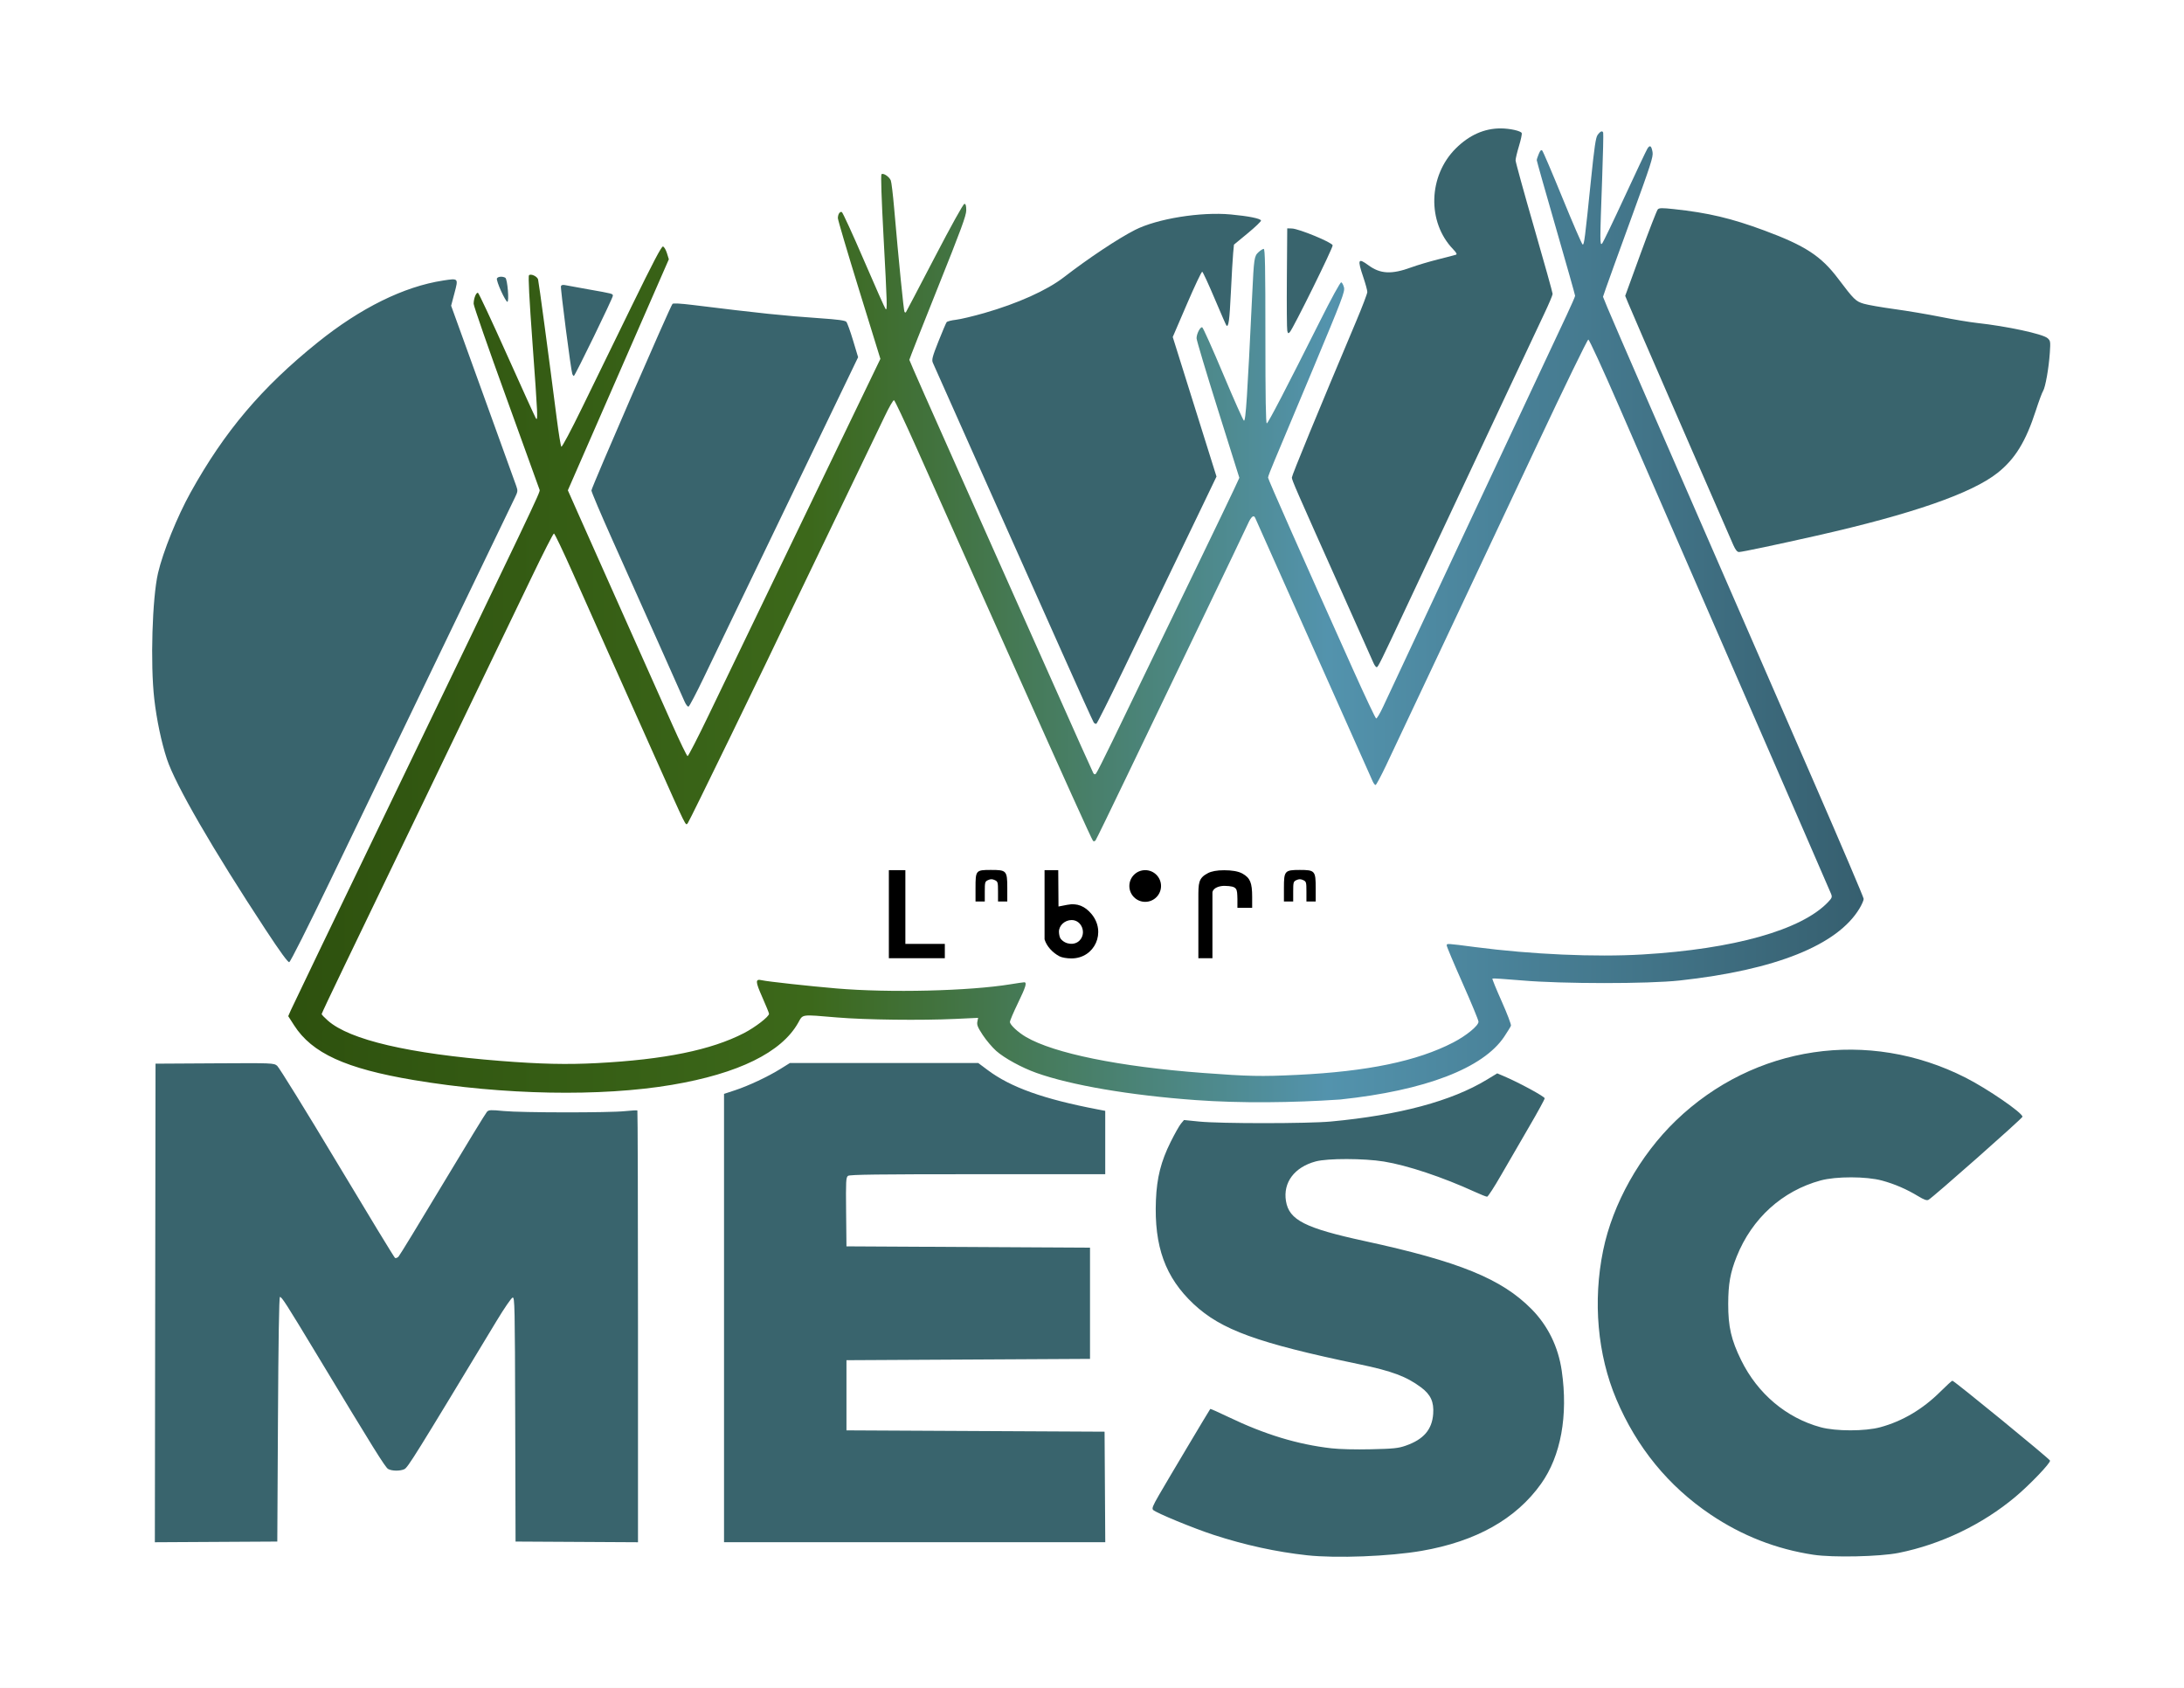
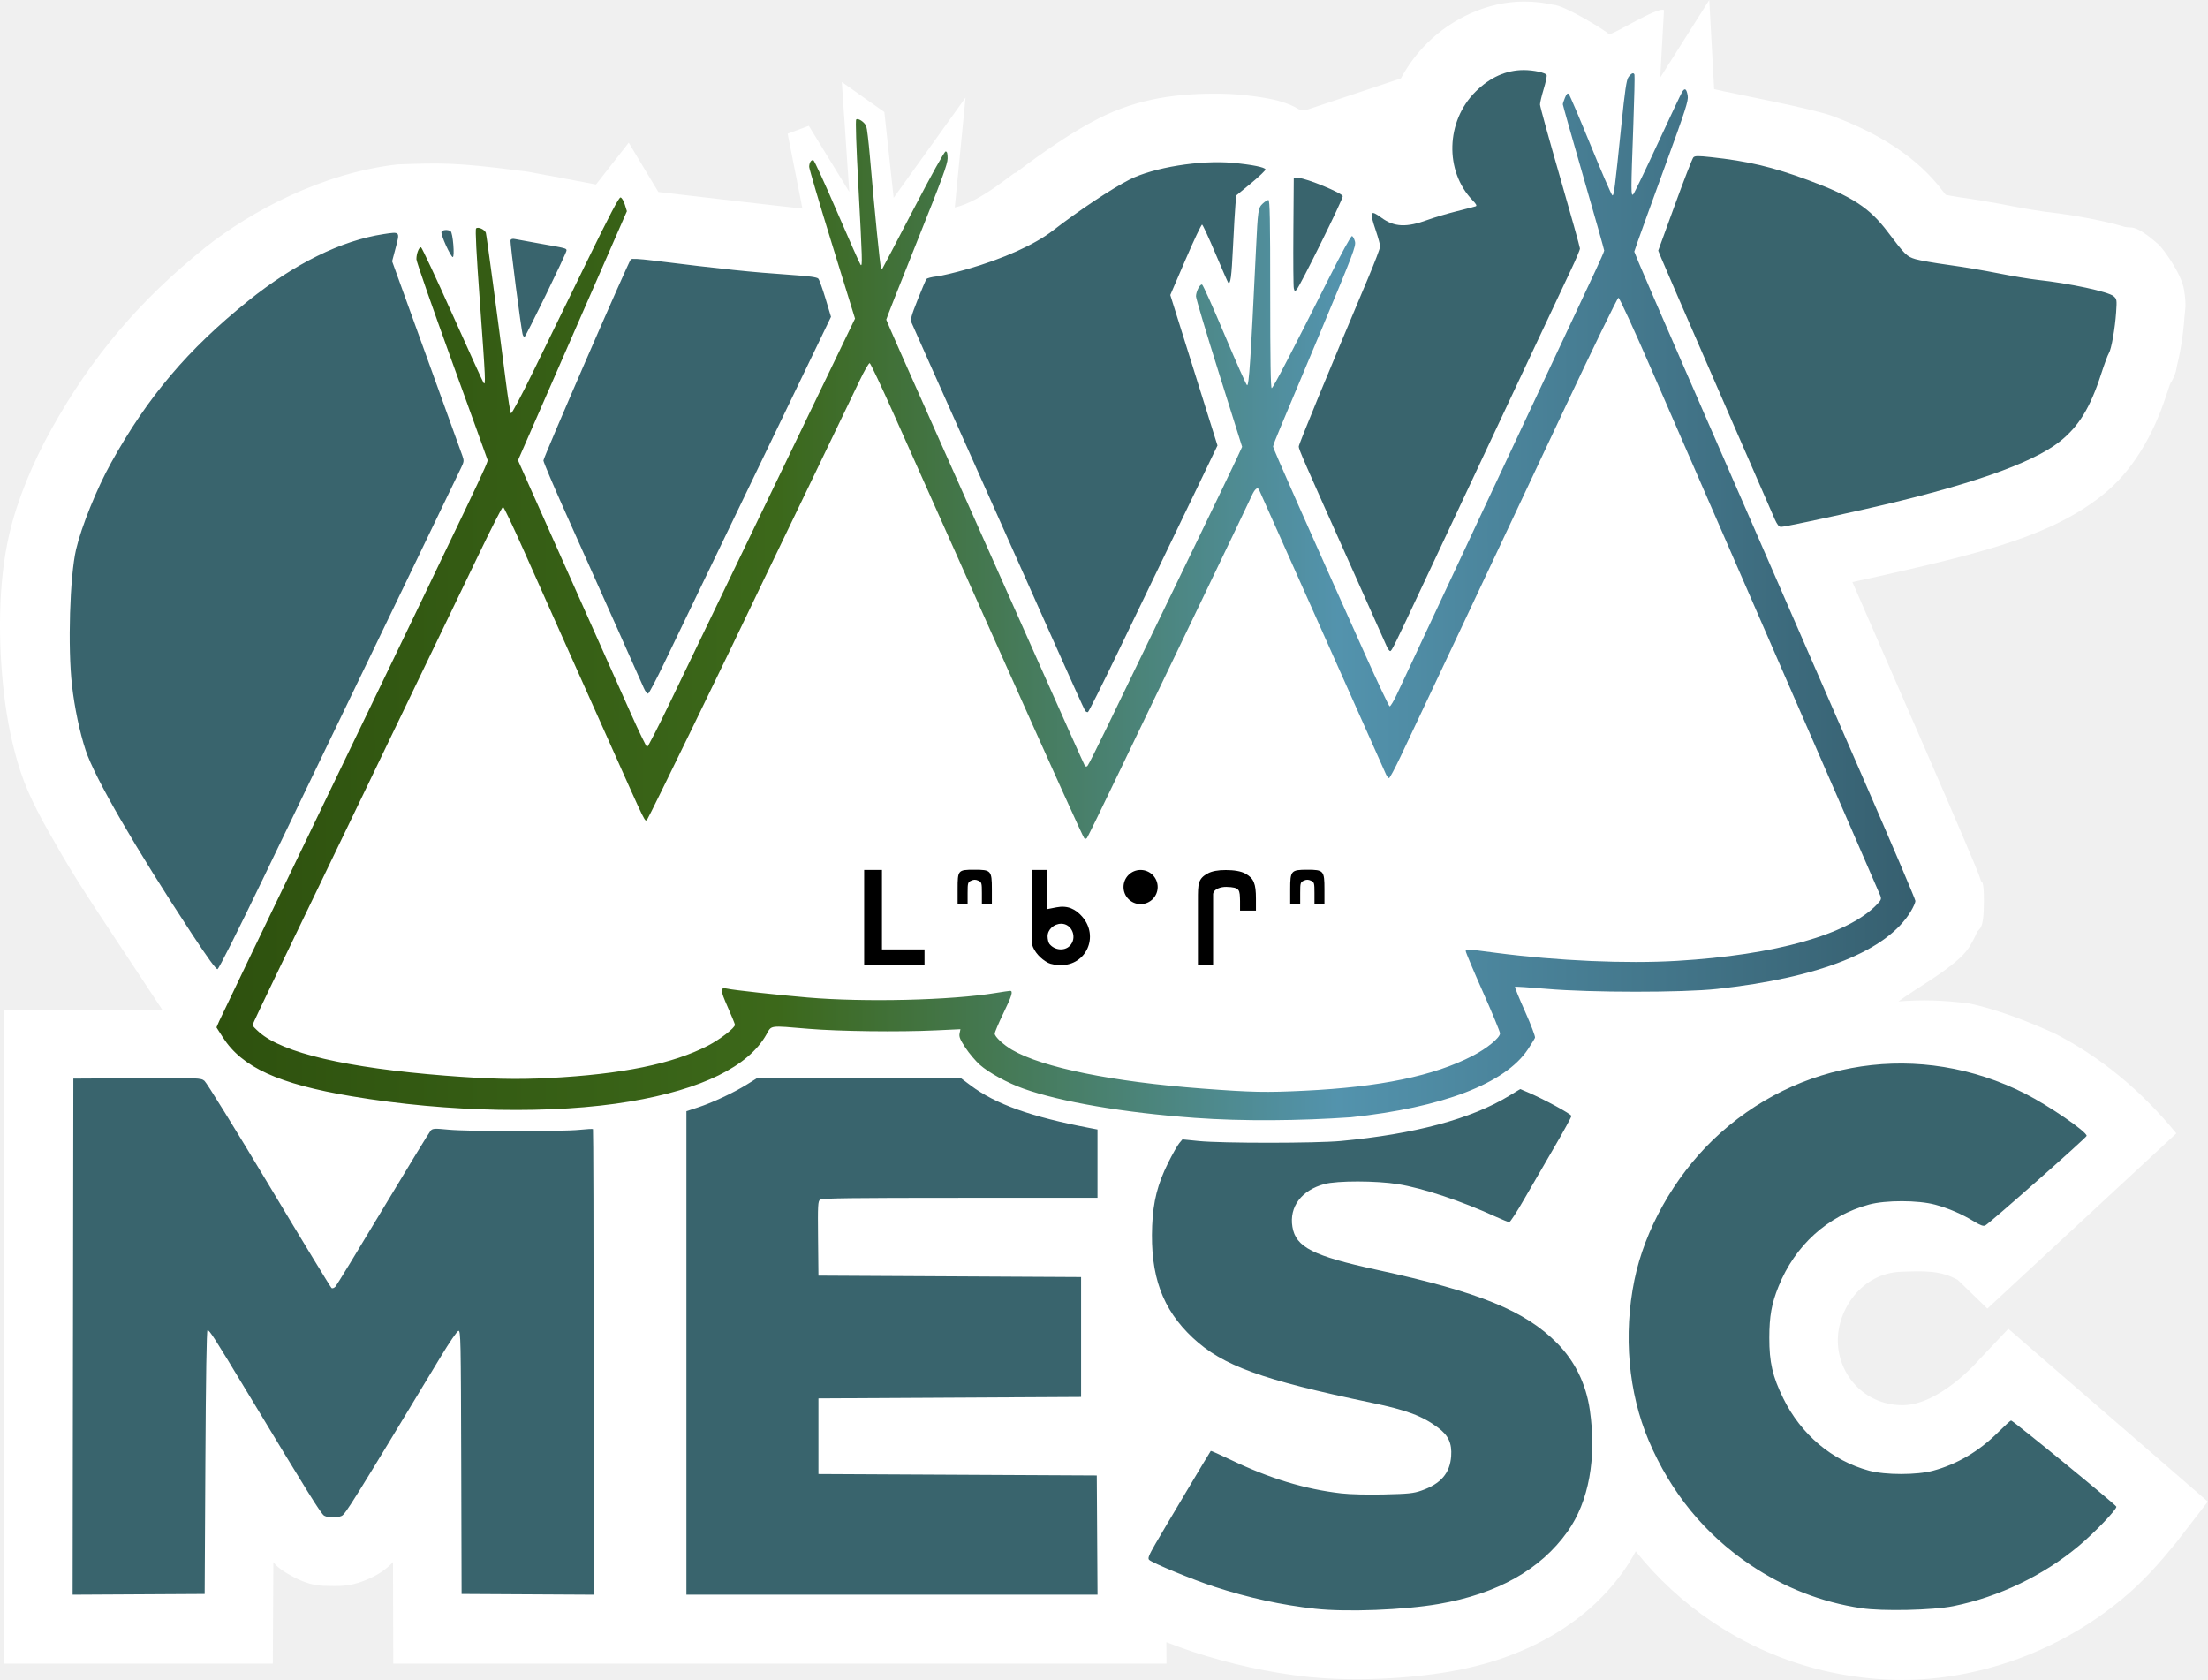
- <svg xmlns="http://www.w3.org/2000/svg" xmlns:xlink="http://www.w3.org/1999/xlink" width="1650" height="1275">
+ <svg xmlns="http://www.w3.org/2000/svg" xmlns:xlink="http://www.w3.org/1999/xlink" width="1346" height="1024">
  <defs>
    <linearGradient id="a">
      <stop offset="0" stop-color="#2e510e" />
      <stop offset=".33" stop-color="#3c681a" />
      <stop offset=".66" stop-color="#5393ad" />
      <stop offset="1" stop-color="#365f6f" />
    </linearGradient>
    <linearGradient x1="217.766" y1="243.306" x2="1408" y2="243.306" id="b" xlink:href="#a" gradientUnits="userSpaceOnUse" />
  </defs>
-   <path d="M0 0h1650v1275H0z" fill="#fff" />
-   <path d="M987.5 1174.863c-23.37-2.56-46.942-7.708-70.668-15.438-15.097-4.918-43.414-16.59-45.647-18.817-1.087-1.082-.322-3.033 4.395-11.21 6.314-10.942 38.273-64.584 38.783-65.094.176-.177 6.355 2.574 13.73 6.114 27.52 13.21 52.162 20.7 77.74 23.63 6.197.708 18.204 1.002 30 .732 17.048-.39 20.525-.748 26.108-2.69 13.565-4.717 19.973-12.127 20.828-24.084.645-9.012-1.883-14.535-9.133-19.953-11.03-8.242-21.957-12.338-46.634-17.48-77.01-16.052-104.41-26.007-125.22-45.494-21.42-20.06-29.924-43.527-28.484-78.58.697-16.944 3.822-29.246 11.18-44 3.016-6.05 6.506-12.223 7.755-13.716l2.27-2.714 11.5 1.158c16.088 1.62 82.03 1.596 99.5-.034 51.663-4.82 91.16-15.42 117.83-31.618l7.827-4.755 5.172 2.196c11.166 4.736 30.67 15.32 30.67 16.644 0 .765-5.32 10.492-11.824 21.616-6.505 11.123-16.02 27.536-21.143 36.474-5.124 8.937-9.87 16.25-10.55 16.25-.677 0-4.776-1.624-9.107-3.61-24.386-11.173-51.21-20.12-68.875-22.97-15.167-2.45-42.472-2.493-51.466-.083-16.11 4.316-24.823 15.94-22.49 29.996 2.374 14.287 14.387 20.38 59.457 30.16 71.56 15.526 103.437 28.52 126.035 51.376 12.393 12.533 20.224 28.513 22.85 46.63 4.908 33.87-.657 64.32-15.592 85.31-18.974 26.663-49.156 43.617-90.292 50.716-24.312 4.196-64.487 5.745-86.5 3.336zm382.573-.392c-28.12-4.264-53.873-14.323-77.68-30.34-31.903-21.462-55.837-50.73-71.256-87.13-14.226-33.585-17.825-74.117-9.98-112.41 7.222-35.254 27.735-71.86 54.98-98.112 59.1-56.946 145.384-69.718 218.89-32.398 16.532 8.392 42.884 26.494 42.95 29.5.024 1.152-68.065 61.318-71.057 62.79-1.29.633-3.39-.117-7.78-2.785-8.695-5.282-17.786-9.206-27.303-11.786-11.855-3.216-34.67-3.258-46.337-.088-28.986 7.876-51.888 28.63-63.444 57.49-4.833 12.068-6.37 20.665-6.403 35.797-.037 17.185 2.263 27.163 9.795 42.5 12.425 25.297 34.127 43.6 60.052 50.645 11.452 3.11 33.534 3.113 45 0 16.78-4.55 32.065-13.586 45.38-26.82 4.607-4.582 8.717-8.33 9.133-8.33 1.343 0 73.477 59.012 73.777 60.356.408 1.83-15.21 18.16-26.13 27.323-24.903 20.896-56.182 35.928-88.16 42.37-14.25 2.87-49.724 3.653-64.427 1.423zM117.247 984.26l.253-180.76 44.602-.26c43.846-.256 44.647-.225 47.244 1.818 1.453 1.143 21.84 34.11 45.307 73.26 23.465 39.15 43.156 71.505 43.756 71.9.6.393 1.813-.057 2.7-1 .882-.945 15.912-25.568 33.397-54.718 17.486-29.15 32.512-53.742 33.392-54.65 1.424-1.467 2.805-1.53 12.6-.583 13.522 1.31 79.737 1.37 91.79.082 4.832-.518 8.994-.73 9.25-.48.25.255.46 73.74.46 163.306v162.843l-46.25-.26-46.25-.26-.256-92.323c-.237-85.81-.374-92.3-1.934-92-.94.182-6.316 8.005-12.245 17.823-61.886 102.48-66.96 110.63-69.6 111.833-3.32 1.513-9.356 1.434-12.226-.16-2.155-1.195-10.747-14.99-54.24-87.077-22.69-37.61-26.26-43.164-27.515-42.846-.635.16-1.164 33.105-1.486 92.5l-.5 92.25-46.254.26-46.252.26.252-180.76zM547 995.66V826.316l8.25-2.716c10.246-3.372 24.985-10.296 34.386-16.154l7.136-4.446h142.29l7.22 5.395c17.39 12.996 42.16 21.85 82.968 29.648l5.75 1.1V887h-96.31c-75.468 0-96.677.27-98.017 1.25-1.548 1.133-1.683 3.693-1.44 27.25l.267 26 92 .5 92 .5v84l-92 .5-92 .5v53l97.5.5 97.5.5.26 41.75.262 41.75H547zM200.685 702.323c-39.988-60.814-68.156-109.49-74.55-128.823-4.177-12.626-7.77-29.683-9.584-45.5-3.035-26.476-1.54-76.394 2.854-95.185 3.753-16.053 14.485-42.604 24.543-60.717 25.696-46.277 53.752-79.41 96.04-113.418 32.435-26.084 65.162-42.232 94.786-46.766 11.678-1.788 11.59-1.886 8.574 9.498l-2.523 9.525 23.963 66.28c13.18 36.456 24.56 67.97 25.29 70.03 1.207 3.417 1.12 4.17-.997 8.5-2.494 5.105-88.92 184.39-138.717 287.753-17.786 36.92-30.972 63.134-31.853 63.323-1.008.216-6.88-7.853-17.825-24.5zm625.64-156.54c-.534-.706-11.59-25.133-24.566-54.283-12.98-29.15-39.89-89.45-59.81-134-19.915-44.55-36.677-82.173-37.246-83.608-.876-2.206-.216-4.67 4.288-16 2.928-7.365 5.71-13.897 6.182-14.515.472-.617 3.634-1.436 7.025-1.82 3.39-.384 13.025-2.667 21.41-5.073 25.292-7.26 47.33-17.167 60.072-27.008 18.627-14.384 41.067-29.306 53.817-35.785 16.7-8.486 49.61-13.806 72.342-11.692 13.372 1.243 22.335 3.038 22.848 4.576.196.584-4.323 4.922-10.04 9.64l-10.394 8.577-.61 6.356c-.333 3.495-1.114 16.93-1.733 29.855-1.004 20.99-1.752 26.496-3.374 24.873-.274-.272-4.285-9.45-8.915-20.398s-8.834-20.043-9.343-20.213c-.508-.168-5.73 10.858-11.602 24.503l-10.676 24.81 16.527 52.708 16.53 52.71-11.653 24.255c-6.408 13.34-17.522 36.405-24.698 51.255-7.178 14.85-22.135 45.88-33.24 68.954-11.105 23.074-20.636 42.102-21.18 42.283-.544.18-1.427-.248-1.963-.954zm-309.19-15.95c-1.988-4.62-28.815-64.7-54.623-122.333-8.62-19.25-15.682-35.9-15.693-37-.02-2.076 59.596-139.27 61.25-140.952.59-.602 6.17-.304 15.18.81 50.41 6.237 69.076 8.184 96.556 10.07 13.17.904 18.666 1.652 19.587 2.664.704.775 2.997 7.11 5.095 14.08l3.813 12.673-9.306 19.328C615.36 338.245 559.38 454.415 551.132 471.5c-5.044 10.45-13.803 28.646-19.462 40.436-5.66 11.79-10.826 21.615-11.48 21.834-.656.218-2.03-1.553-3.057-3.937zm520.502-29.083c-.764-1.787-10.953-24.625-22.643-50.75C978.45 368.327 976 362.718 976 360.712c0-1.69 19.586-49.274 48.613-118.1 4.613-10.938 8.387-20.866 8.387-22.062 0-1.196-1.35-6.17-3-11.05-4.612-13.644-4.07-14.92 3.866-9.103 9.007 6.603 17.505 7.013 32.377 1.56 4.54-1.665 13.657-4.377 20.257-6.027 6.6-1.65 12.64-3.225 13.42-3.5 1.04-.364.462-1.494-2.153-4.214-19.7-20.487-18.74-55.39 2.09-76.105C1109.94 102.086 1121.313 97 1133.66 97c6.925 0 15.35 1.86 15.99 3.53.282.734-.65 5.143-2.07 9.797-1.418 4.654-2.574 9.522-2.567 10.818.01 1.295 6.307 24.14 14 50.77 7.693 26.627 13.987 49.17 13.987 50.098 0 .926-2.87 7.715-6.378 15.086-3.508 7.37-16.515 35-28.904 61.4-12.39 26.4-31.627 67.35-42.752 91-11.124 23.65-25.293 53.8-31.485 67-20.78 44.3-22.36 47.5-23.407 47.5-.575 0-1.67-1.463-2.434-3.25zm271.885-89c-1.302-2.887-15.282-34.95-31.067-71.25s-32.616-75-37.4-86c-4.787-11-9.72-22.48-10.963-25.508l-2.26-5.508 11.657-31.992c6.41-17.596 12.246-32.6 12.97-33.343 1.08-1.115 3.216-1.148 12.175-.187 25.926 2.78 43.376 6.908 68.364 16.17 30.722 11.39 42.796 19.256 55.617 36.233 12.114 16.042 13.34 17.244 19.47 19.08 2.977.893 13.336 2.705 23.02 4.027 9.687 1.323 25.437 3.975 35 5.894 9.566 1.92 21.892 3.98 27.392 4.583 22.694 2.484 49.747 8.3 53.366 11.474 2.257 1.98 2.34 2.494 1.77 11.076-.768 11.533-3.354 26.127-5.116 28.868-.753 1.173-3.192 7.757-5.418 14.632-7.62 23.534-15.667 36.657-28.946 47.21-19.46 15.462-64.774 31.19-136.656 47.426-30.192 6.82-56.5 12.364-58.672 12.364-1.372 0-2.63-1.536-4.306-5.25zM432.38 282.544c-1.026-2.67-9.095-65.023-8.592-66.384.32-.863 1.42-1.143 3.103-.787 1.437.303 9.136 1.704 17.11 3.113 19.203 3.39 19 3.338 19 4.97C463 225.193 434.39 284 433.54 284c-.33 0-.853-.655-1.16-1.456zm540.15-32.638c-.323-1.323-.462-19.28-.31-39.906l.28-37.5 3.5.105c5.332.16 30.396 10.498 30.823 12.713.34 1.774-29.815 62.844-32.388 65.588-1.12 1.194-1.407 1.042-1.905-1zm-593.957-30.012c-2.038-4.46-3.465-8.734-3.17-9.5.584-1.524 4.338-1.845 6.384-.547 1.602 1.016 3.018 18.153 1.5 18.153-.554 0-2.676-3.648-4.714-8.106z" fill="#39646d" />
-   <path d="M903 608.337c-49.35-3.586-93.836-11.19-120.016-20.514-11.05-3.936-24.246-11.16-30.39-16.636-2.977-2.652-7.523-8.027-10.104-11.944-3.79-5.755-4.58-7.687-4.104-10.06l.588-2.94-17.237.81c-25.84 1.213-67.823.697-89.227-1.098-27.903-2.34-25.728-2.64-29.52 4.078-12.614 22.352-45.156 38.326-95.39 46.826-53.733 9.09-127.524 7.714-195.1-3.64-51.336-8.625-76.78-20.265-90.28-41.3l-4.454-6.944 1.984-4.558c1.092-2.507 32.914-68.683 70.717-147.058C404.3 157.357 408.19 149.196 407.702 147.5c-.26-.9-11.578-32.238-25.153-69.638-13.577-37.4-24.693-69.35-24.704-71-.025-3.94 1.873-8.76 3.267-8.295.607.202 10.47 21.276 21.916 46.83 11.446 25.556 21.27 47.14 21.832 47.965 1.63 2.4 1.444-1.778-2.518-56.276-2.514-34.564-3.366-51.103-2.67-51.798 1.358-1.36 6.1.79 6.832 3.096.508 1.6 8.094 58.093 14.097 104.978 1.444 11.275 3.012 20.917 3.486 21.426.5.536 7.215-12.098 15.95-30 8.3-17.01 25.04-51.306 37.2-76.216 16.116-33.018 22.52-45.21 23.634-44.995.84.162 2.183 2.4 2.982 4.974l1.453 4.68-38.147 87.255-38.145 87.253 7.34 16.563c4.038 9.11 19.398 43.563 34.135 76.563 14.736 33 31.566 70.717 37.4 83.815 5.832 13.098 11.046 23.835 11.585 23.86.54.025 7.668-13.84 15.843-30.814 42.63-88.513 57.533-119.432 92.087-191.068L665.13 48.45 649.064-3.546c-8.837-28.597-16.06-53.03-16.052-54.293.02-2.95 1.42-5.153 2.95-4.642.66.22 8.17 16.587 16.692 36.37 8.52 19.786 15.91 36.402 16.418 36.924 1.336 1.372 1.198-3.43-1.577-54.91-1.543-28.63-2.124-46.314-1.54-46.9 1.25-1.248 5.862 1.807 7.038 4.663.497 1.208 1.624 10.522 2.504 20.697 3.48 40.236 7.264 78.097 7.866 78.7.35.348.807.446 1.018.217.21-.23 9.93-18.754 21.594-41.167 12.653-24.31 21.776-40.75 22.616-40.75 1.015 0 1.407 1.346 1.407 4.837 0 3.97-3.855 14.452-21.5 58.465C696.675 24.162 687 48.698 687 49.19c0 .495 17.363 39.772 38.585 87.285s52.284 117.212 69.026 154.887c16.744 37.675 30.86 69.17 31.375 69.992.666 1.066 1.24 1.184 2.01.414.593-.593 6.394-12.064 12.89-25.492 6.498-13.427 17.69-36.564 24.87-51.414 7.18-14.85 24.167-49.95 37.75-78 13.58-28.05 26.52-54.954 28.753-59.786l4.06-8.786-16.158-51.383C911.27 58.647 904 34.34 904 32.894c0-3.387 2.776-8.773 4.265-8.277.63.21 7.75 16.083 15.818 35.273 8.068 19.19 15.133 35.044 15.7 35.233 1.352.45 2.552-17.815 6.225-94.76 1.345-28.183 1.54-29.5 4.796-32.52 1.472-1.364 3.243-2.48 3.936-2.48 1 0 1.26 13.597 1.26 66.083 0 46.566.317 65.977 1.072 65.726 1.123-.375 14.495-26.09 39.945-76.81 8.986-17.91 15.594-29.966 16.298-29.735.652.213 1.577 1.94 2.057 3.837.795 3.147-1.262 8.556-23.354 61.424-13.325 31.886-26.43 63.125-29.122 69.42-2.693 6.297-4.896 12.067-4.896 12.822 0 1.272 24.737 57.14 64.28 145.173 9.002 20.043 16.825 36.594 17.385 36.78.56.187 2.95-3.836 5.315-8.94 6.918-14.94 109.862-234.54 138.656-295.78 3.49-7.426 6.35-13.975 6.355-14.556 0-.58-6.514-23.637-14.49-51.24-7.974-27.6-14.5-50.653-14.5-51.226 0-.572.686-2.68 1.524-4.686 1.123-2.69 1.817-3.35 2.642-2.526.616.616 7.506 16.758 15.313 35.873 7.805 19.115 14.65 34.907 15.212 35.094 1.128.375 1.704-4.12 6.374-49.73 2.407-23.512 3.516-31.06 4.84-32.938 2.055-2.915 3.688-3.622 4.29-1.855.242.71-.12 16.593-.8 35.293-1.723 47.157-1.724 50.282-.025 48.464.753-.805 8.446-16.764 17.096-35.464s16.38-35.027 17.176-36.282c1.88-2.962 3.027-2.146 3.852 2.74.586 3.465-1.362 9.502-16.048 49.743-9.193 25.19-17.765 48.877-19.05 52.638l-2.335 6.84 3.32 8.16c1.827 4.49 15.59 36.288 30.58 70.663 26.866 61.59 51.39 117.852 125.44 287.786 20.68 47.456 37.6 87.16 37.6 88.234 0 1.072-1.42 4.318-3.153 7.214-16.613 27.734-63.55 46.54-135.846 54.428-23.983 2.616-88.846 2.588-119.276-.052-11.977-1.04-21.986-1.68-22.242-1.425-.255.254 2.925 8.05 7.066 17.32 4.142 9.267 7.274 17.52 6.96 18.334-.31.815-2.567 4.49-5.012 8.167-15.914 23.94-59.84 40.787-123.994 47.558-35.937 2.455-75.25 2.903-109.5.41zm76.88-19c53.246-2.584 90.693-10.352 118.018-24.482 9.93-5.134 19.102-12.67 19.102-15.692 0-1.124-5.4-14.195-12-29.048-6.6-14.852-12-27.684-12-28.516 0-1.65-.5-1.676 21.5 1.19 42.676 5.56 90.918 7.685 126.5 5.575 68.89-4.086 119.89-18.45 139.963-39.42 3.094-3.233 3.35-3.91 2.41-6.35-.58-1.504-32.022-73.834-69.87-160.734-37.848-86.9-78.595-180.5-90.55-208-12.116-27.874-22.288-50-22.988-50-.69 0-17.98 35.55-38.42 79-52.525 111.643-106.136 225.41-114.392 242.75-3.862 8.114-7.43 14.75-7.927 14.75-.498 0-1.47-1.236-2.16-2.75-.692-1.51-16.695-37.4-35.564-79.75-18.87-42.35-38.442-86.224-43.497-97.5-5.054-11.274-9.42-21.06-9.704-21.75-1.086-2.64-3.07-1.027-5.53 4.5-1.41 3.164-17.613 37.026-36.01 75.25s-43.49 90.426-55.758 116c-12.267 25.576-22.757 47.083-23.31 47.794-.625.803-1.36.937-1.942.355-.874-.875-21.43-46.32-60.455-133.65-9.094-20.35-19.352-43.3-22.796-51-3.445-7.7-12.59-28.174-20.32-45.5l-29.87-66.916c-8.697-19.48-16.3-35.58-16.894-35.778-.594-.198-3.808 5.39-7.14 12.417-3.334 7.028-18.982 39.553-34.773 72.278-15.79 32.726-30.42 63.1-32.508 67.5-22.444 47.3-80.297 166.235-81.393 167.33-1.813 1.813.09 5.666-25.605-51.83-11.676-26.124-27.27-61-34.652-77.5-7.383-16.5-19.368-43.385-26.633-59.745-7.266-16.36-13.66-29.747-14.21-29.747-.55 0-8.073 14.734-16.717 32.745-8.645 18.01-26.8 55.697-40.343 83.747-13.544 28.05-26.11 54.15-27.925 58-1.814 3.85-7.443 15.55-12.51 26-5.064 10.45-17.22 35.65-27.008 56-9.79 20.35-25.27 52.47-34.4 71.377-9.13 18.906-16.6 34.73-16.6 35.164 0 .434 2.123 2.657 4.717 4.94 16.535 14.56 61.145 24.98 130.283 30.434 30.34 2.396 50.265 2.85 73 1.66 50.97-2.66 86.307-9.873 111.08-22.667 8.502-4.39 18.92-12.43 18.92-14.6 0-.556-2.296-6.196-5.102-12.535-5.35-12.084-5.38-13.99-.214-12.777 4.076.956 35.728 4.43 56.316 6.18 40.05 3.405 100.302 1.95 131.594-3.178 4.898-.803 9.468-1.468 10.156-1.477 2.31-.033 1.274 3.413-4.755 15.838-3.297 6.796-5.995 13.156-5.995 14.134 0 2.125 6.053 7.786 12.125 11.34 21.136 12.37 70.508 22.42 133.375 27.147 34.658 2.604 44.358 2.81 71.38 1.496z" transform="translate(0 222.638)" fill="url(#b)" />
-   <path d="M748.563 657.156c-11.36 0-11.563.303-11.563 13.625V681h7v-7.53c0-7.054.156-7.59 2.5-8.658 1.87-.852 3.13-.852 5 0 2.344 1.07 2.5 1.604 2.5 8.657V681h7v-10.22c0-13.252-.672-13.624-12.438-13.624zm233.437 0c-11.44 0-12 .703-12 13.625V681h7v-7.53c0-7.054.156-7.59 2.5-8.658 1.87-.852 3.13-.852 5 0 2.344 1.07 2.5 1.604 2.5 8.657V681h7v-10.22c0-12.92-.56-13.624-12-13.624zm-310.47.157v66.54h42.283V713H684v-55.688zm117.626 0v52.28c1.546 5.207 6.07 10.112 11.344 12.845 1.717.89 5.523 1.558 8.906 1.562 17.777.018 26.734-20.11 15.032-33.78-4.728-5.524-10.352-8.254-18.157-6.72l-6.59 1.28-.19-27.467zm76.032 0c-6.608 0-11.97 5.36-11.97 11.968 0 6.61 5.362 11.97 11.97 11.97 6.607 0 11.968-5.36 11.968-11.97 0-6.605-5.36-11.966-11.968-11.966zm59.666.062c-5.542-.015-9.648.832-12.26 2.188-7.298 3.787-7.235 7.522-7.235 19v45.29h10.63v-49.726c.446-3.617 5.69-5.03 9.26-4.94 9.79.25 9.37 2.125 9.61 9.844v6.768H946v-8.328c0-10.614-1.506-14.27-7.28-17.533-3.252-1.837-8.2-2.547-13.866-2.562zM809.624 695c7.644 0 11.442 9.997 5.907 15.53-3.774 3.778-10.74 3.06-14.25-1.467-.67-.865-1.23-3.206-1.25-5.22-.04-4.73 4.42-8.843 9.596-8.843z" color="#000" overflow="visible" />
+   <path d="M1041.973 0l-29.911 47.306 2.309-41.119c-3.661-2.47-31.489 15.49-33.614 14.61-1.878-2.168-27.23-17.682-33.833-17.878-5.903-1.303-11.258-1.973-18.01-1.973-22.213 0-43.961 10.483-58.861 25.297v.004a91.594 91.594 0 00-16.08 21.556L796.418 66.99c-1.177-.075-1.967-.192-3.43-.236h-.005l-1.001-.031c-3.591-2.117-6.056-3.084-8.039-3.798-4.369-1.574-7.126-2.13-10.04-2.713-5.829-1.167-11.666-1.896-18.472-2.529l.002.002a139.17 139.17 0 00-11.117-.57c-25.778-.333-50.118 2.645-74.621 15.096v.001c-15.726 7.992-33.572 20.19-50.756 33.309 1.402-2.71-20.185 17.392-36.894 20.918l6.546-66.965-43.807 61.114-5.677-52.29-25.932-18.313 4.534 66.934-24.653-40.228-12.905 4.8 9.008 45.636c-8.249-.82-75.85-8.671-87.822-10.099l-18.065-30.055-19.969 25.5s-26.756-5.096-27.22-5.178c-1.09-.05-19.314-3.683-13.512-2.442l-.027-.005c-1.67-.352-3.6-.615-5.704-.8-39.321-5.135-48.581-4.736-74.499-3.838-46.089 5.265-89.278 28.488-117.22 50.642-40.09 32.24-69.394 66.81-93.91 110.961-11.04 19.882-20.551 42.385-25.511 63.599l.002-.002c-7.08 30.275-6.803 66.612-3.31 97.092v.002c1.903 16.589 5.268 33.096 10.182 47.951 5.243 15.849 13.24 30.034 24.976 50.314 11.737 20.281 28.375 44.637 46.11 71.608l15.19 23.006H2.445v398.66h163.862l.33-61.813c1.575 1.984 3.903 4.387 10.728 8.173 11.854 6.58 18.172 6.238 24.9 6.325 6.73.087 12.943.028 23.323-4.702 6.67-3.04 10.927-6.585 13.982-9.845l.17 61.863h471.35l-.08-13.063c5.575 2.158 11.14 4.226 16.298 5.906 23.2 7.559 46.544 12.683 69.882 15.24l2.267.248h.614c26.054 2.506 57.933.994 84.041-3.512 43.403-7.49 81.703-27.64 105.495-61.073 2.804-3.94 5.287-8.027 7.54-12.209 13.235 16.508 28.833 31.006 46.575 42.941 25.57 17.203 54.288 28.437 84.645 33.04 24.076 3.652 46.46 3.267 70.57-1.589 34.987-7.048 68.005-22.904 95.311-45.816 12.6-10.473 21.899-21.1 32.344-33.874l19.295-24.98-121.605-105.336-17.954 19.001s-24.15 28.044-47.24 27.57c-22.65-.463-38.313-18.397-38.751-38.705-.414-19.22 14.305-41.87 38.804-42.667 13.88-.452 23.602-.923 34.316 4.988l18.03 17.493L1326.7 690.832c-21.388-26.09-46.198-46.567-74.029-60.819-17.473-7.973-35.863-14.813-51.952-18.317-16.52-2.101-28.745-2.406-43.368-1.287 10.29-8.03 36.208-21.581 43.361-33.522l.009-.008.008-.007a71.446 71.446 0 004.368-8.457c1.335-3.055 4.302-.369 4.302-19.269 0-13.737-1.457-11.037-1.828-12.264-.37-1.226-.582-1.804-.773-2.338a77.447 77.447 0 00-.957-2.537 327.4 327.4 0 00-2.197-5.413 1871.336 1871.336 0 00-7.2-17.075c-5.995-14.07-14.205-33.1-23.24-53.833-25.96-59.574-29.056-66.657-43.978-100.894 5.697-1.251 10.406-2.24 16.713-3.664 64.522-14.574 104.832-24.788 135.69-49.306v-.004c18.324-14.562 31.055-36.565 38.939-60.913.794-2.455 1.67-4.97 2.268-6.586.053-.14.047-.12.096-.246-.33.664-.684 1.377-2.239 3.798 1.023-1.59 1.558-2.626 2.257-3.849.212-.558.431-1.12.43-1.118 0 0 .257-.218.118.187 3.518-6.378 3.03-8.133 3.723-10.806.85-3.27 1.445-6.237 2.002-9.38 1.114-6.289 1.986-12.989 2.45-19.941v-.007c.26-3.922 1.358-6.09-.28-16.334-1.637-10.244-13.257-25.596-15.392-27.469v-.003c-15.427-13.53-16.549-9.571-21.233-10.99-4.685-1.42-9.374-2.553-14.523-3.66a340.297 340.297 0 00-33.67-5.452c-1.256-.138-12.975-1.976-20.166-3.42v-.001c-9.72-1.95-23.194-4.217-33.02-5.56-2.118-.288-4.709-.847-7.3-1.357-.747-.955-1.103-1.36-1.99-2.536v-.001c-15.018-19.886-37.943-34.668-67.207-45.518v-.002c-12.242-4.537-60.385-13.593-71.954-16.287z" fill="#fff" />
+   <path d="M801.735 980.607c-20.336-2.228-40.847-6.707-61.491-13.434-13.137-4.279-37.777-14.435-39.72-16.373-.946-.942-.28-2.64 3.824-9.754 5.494-9.521 33.303-56.198 33.747-56.641.153-.154 5.53 2.24 11.947 5.32 23.946 11.494 45.389 18.012 67.645 20.561 5.392.616 15.84.872 26.104.637 14.834-.34 17.86-.65 22.718-2.34 11.803-4.105 17.38-10.553 18.123-20.957.561-7.842-1.638-12.648-7.947-17.362-9.597-7.172-19.105-10.736-40.578-15.21-67.01-13.968-90.851-22.63-108.96-39.586-18.638-17.455-26.037-37.875-24.784-68.376.606-14.744 3.325-25.448 9.728-38.286 2.624-5.265 5.661-10.636 6.748-11.935l1.975-2.362 10.007 1.008c13.999 1.41 71.377 1.389 86.579-.03 44.954-4.194 79.322-13.417 102.529-27.512l6.81-4.137 4.5 1.91c9.717 4.121 26.688 13.331 26.688 14.483 0 .666-4.63 9.13-10.289 18.81-5.66 9.678-13.94 23.96-18.397 31.737-4.459 7.776-8.588 14.14-9.18 14.14-.59 0-4.156-1.414-7.924-3.142-21.22-9.722-44.56-17.507-59.931-19.987-13.198-2.132-36.957-2.17-44.783-.072-14.018 3.755-21.6 13.87-19.57 26.1 2.066 12.432 12.519 17.734 51.736 26.244 62.268 13.51 90.005 24.817 109.669 44.704 10.783 10.906 17.597 24.81 19.882 40.575 4.271 29.472-.571 55.968-13.567 74.232-16.51 23.2-42.773 37.953-78.567 44.13-21.155 3.651-56.113 4.999-75.267 2.903zm332.892-.341c-24.468-3.71-46.877-12.464-67.592-26.4-27.76-18.676-48.586-44.143-62.003-75.816-12.379-29.224-15.51-64.492-8.684-97.813 6.284-30.676 24.133-62.528 47.84-85.371 51.426-49.551 126.505-60.665 190.466-28.19 14.385 7.301 37.315 23.053 37.372 25.668.021 1.003-59.226 53.356-61.83 54.637-1.122.55-2.95-.102-6.77-2.424-7.565-4.596-15.475-8.01-23.757-10.255-10.315-2.799-30.167-2.835-40.32-.077-25.221 6.853-45.15 24.912-55.205 50.025-4.205 10.5-5.542 17.981-5.571 31.148-.032 14.953 1.969 23.636 8.523 36.981 10.811 22.012 29.695 37.938 52.254 44.068 9.965 2.707 29.179 2.71 39.156 0 14.601-3.959 27.901-11.821 39.487-23.337 4.009-3.987 7.585-7.248 7.947-7.248 1.169 0 63.935 51.349 64.196 52.518.356 1.593-13.234 15.802-22.736 23.775-21.67 18.183-48.887 31.263-76.712 36.868-12.4 2.497-43.267 3.179-56.06 1.238zM44.491 814.755l.22-157.287 38.81-.226c38.153-.223 38.85-.196 41.11 1.582 1.264.994 19.003 29.68 39.423 63.746 20.418 34.066 37.552 62.22 38.074 62.564.522.342 1.577-.05 2.35-.87.767-.823 13.845-22.248 29.06-47.613 15.215-25.365 28.29-46.763 29.055-47.553 1.24-1.277 2.44-1.331 10.964-.507 11.766 1.14 69.382 1.192 79.87.07 4.205-.45 7.826-.634 8.05-.417.217.222.4 64.164.4 142.1V972.04l-40.245-.226-40.244-.226-.223-80.334c-.206-74.667-.325-80.315-1.682-80.054-.818.159-5.496 6.966-10.655 15.509-53.85 89.172-58.265 96.264-60.562 97.31-2.889 1.317-8.141 1.248-10.638-.139-1.876-1.04-9.352-13.043-47.197-75.769-19.743-32.726-22.85-37.559-23.942-37.282-.552.14-1.013 28.806-1.293 80.488l-.435 80.27-40.248.227-40.245.226.219-157.287zm373.946 9.92V677.32l7.179-2.363c8.915-2.934 21.74-8.959 29.92-14.056l6.21-3.869h123.812l6.283 4.695c15.132 11.308 36.685 19.012 72.194 25.797l5.003.958v41.642h-83.803c-65.668 0-84.123.235-85.289 1.088-1.347.986-1.464 3.213-1.253 23.711l.232 22.624 80.053.435 80.053.435v73.092l-80.053.435-80.053.435v46.117l84.84.436 84.838.435.226 36.328.228 36.328h-250.62zM117.094 569.43C82.3 516.513 57.79 474.158 52.225 457.336c-3.634-10.987-6.76-25.829-8.34-39.592-2.64-23.038-1.34-66.473 2.484-82.824 3.266-13.969 12.604-37.072 21.356-52.833 22.36-40.267 46.772-69.098 83.568-98.69 28.223-22.696 56.7-36.747 82.478-40.692 10.161-1.556 10.085-1.642 7.46 8.264l-2.195 8.288 20.851 57.673c11.468 31.722 21.37 59.144 22.006 60.936 1.05 2.974.974 3.629-.868 7.396-2.17 4.443-77.373 160.446-120.703 250.386-15.476 32.126-26.95 54.936-27.717 55.1-.877.188-5.986-6.833-15.51-21.318zM661.49 433.218c-.465-.614-10.085-21.87-21.376-47.234a102371.1 102371.1 0 00-52.043-116.599c-17.33-38.765-31.915-71.502-32.41-72.75-.762-1.92-.188-4.064 3.731-13.923 2.548-6.409 4.969-12.092 5.38-12.63.41-.537 3.162-1.25 6.112-1.584 2.95-.334 11.334-2.32 18.63-4.414 22.008-6.317 41.184-14.938 52.271-23.5 16.208-12.517 35.734-25.501 46.829-31.139 14.531-7.384 43.167-12.013 62.947-10.174 11.636 1.082 19.435 2.644 19.881 3.982.171.508-3.761 4.283-8.736 8.388l-9.044 7.464-.53 5.53c-.29 3.041-.97 14.732-1.509 25.978-.873 18.265-1.524 23.056-2.936 21.643-.238-.236-3.728-8.223-7.757-17.749-4.029-9.526-7.687-17.44-8.13-17.588-.442-.146-4.986 9.448-10.095 21.321l-9.29 21.588 14.381 45.864 14.384 45.865-10.14 21.105a25795.187 25795.187 0 01-21.49 44.6 49957.058 49957.058 0 00-28.924 59.999c-9.663 20.078-17.957 36.635-18.43 36.792-.473.157-1.242-.216-1.708-.83zm-269.04-13.879c-1.73-4.02-25.073-56.298-47.53-106.447-7.5-16.75-13.645-31.238-13.654-32.195-.018-1.807 51.857-121.185 53.296-122.648.513-.524 5.369-.265 13.209.704 43.863 5.428 60.105 7.122 84.017 8.763 11.46.786 16.242 1.437 17.043 2.318.613.674 2.608 6.187 4.434 12.251l3.318 11.028-8.098 16.818c-20.565 42.7-69.275 143.784-76.452 158.65a21507.19 21507.19 0 00-16.935 35.185c-4.925 10.26-9.42 18.808-9.99 18.999-.57.19-1.766-1.351-2.66-3.426zm452.911-25.306c-.665-1.555-9.53-21.427-19.703-44.16-31.798-71.067-33.93-75.948-33.93-77.693 0-1.47 17.043-42.875 42.3-102.764 4.014-9.517 7.298-18.156 7.298-19.197 0-1.04-1.175-5.369-2.61-9.615-4.013-11.872-3.542-12.982 3.364-7.92 7.837 5.745 15.231 6.101 28.172 1.357 3.95-1.45 11.884-3.809 17.627-5.245 5.743-1.436 10.998-2.806 11.677-3.045.905-.317.402-1.3-1.873-3.667-17.142-17.827-16.307-48.197 1.818-66.222 8.774-8.723 18.67-13.149 29.414-13.149 6.025 0 13.356 1.619 13.913 3.072.246.638-.565 4.475-1.801 8.524-1.234 4.05-2.24 8.286-2.234 9.414.009 1.127 5.488 21.005 12.182 44.177 6.694 23.169 12.171 42.785 12.171 43.592 0 .806-2.497 6.713-5.55 13.127-3.052 6.413-14.37 30.455-25.15 53.427-10.781 22.972-27.52 58.604-37.2 79.183a81402.774 81402.774 0 00-27.397 58.3c-18.082 38.546-19.456 41.33-20.367 41.33-.5 0-1.454-1.272-2.118-2.827zm236.578-77.443c-1.132-2.512-13.297-30.411-27.032-61.997-13.735-31.587-28.38-65.261-32.544-74.833-4.165-9.571-8.457-19.56-9.539-22.195l-1.966-4.793L1021 124.935c5.577-15.311 10.656-28.367 11.286-29.014.94-.97 2.798-.999 10.594-.162 22.559 2.419 37.743 6.01 59.486 14.07 26.732 9.91 37.238 16.755 48.395 31.528 10.54 13.959 11.607 15.004 16.941 16.602 2.59.777 11.604 2.354 20.03 3.504 8.43 1.151 22.135 3.459 30.456 5.129 8.324 1.67 19.049 3.463 23.835 3.988 19.747 2.161 43.287 7.222 46.436 9.984 1.964 1.722 2.036 2.17 1.54 9.637-.668 10.036-2.919 22.734-4.452 25.12-.655 1.02-2.777 6.75-4.714 12.731-6.63 20.478-13.633 31.897-25.187 41.08-16.933 13.454-56.363 27.14-118.91 41.267-26.272 5.935-49.163 10.759-51.053 10.759-1.194 0-2.289-1.337-3.747-4.569zM318.702 204.163c-.893-2.324-7.914-56.58-7.477-57.764.279-.75 1.236-.994 2.7-.685 1.25.264 7.95 1.483 14.889 2.71 16.709 2.949 16.532 2.904 16.532 4.324 0 1.511-24.895 52.682-25.635 52.682-.287 0-.742-.57-1.01-1.267zm470.007-28.4c-.281-1.151-.402-16.776-.27-34.724l.244-32.63 3.045.091c4.64.14 26.449 9.135 26.82 11.062.296 1.544-25.943 54.683-28.182 57.071-.974 1.04-1.224.907-1.657-.87zm-516.827-26.115c-1.773-3.88-3.015-7.6-2.758-8.266.508-1.326 3.774-1.605 5.555-.476 1.394.884 2.626 15.796 1.305 15.796-.482 0-2.329-3.175-4.102-7.054z" fill="#39646d" />
+   <path overflow="visible" d="M593.826 530.128c-9.885 0-10.062.264-10.062 11.856v8.892h6.091v-6.552c0-6.138.136-6.605 2.176-7.534 1.627-.741 2.723-.741 4.35 0 2.04.931 2.176 1.396 2.176 7.533v6.553h6.09v-8.893c0-11.531-.584-11.855-10.822-11.855zm203.123 0c-9.955 0-10.442.612-10.442 11.856v8.892h6.091v-6.552c0-6.138.136-6.605 2.176-7.534 1.627-.741 2.723-.741 4.35 0 2.04.931 2.176 1.396 2.176 7.533v6.553h6.09v-8.893c0-11.242-.487-11.855-10.441-11.855zm-270.153.137v57.899h36.792v-9.444h-25.941v-48.456zm102.351 0v45.49c1.346 4.532 5.282 8.8 9.871 11.178 1.494.774 4.806 1.355 7.75 1.359 15.468.016 23.262-17.499 13.08-29.393-4.114-4.807-9.008-7.183-15.8-5.848l-5.734 1.114-.165-23.9zm66.159 0c-5.75 0-10.416 4.664-10.416 10.414 0 5.751 4.666 10.415 10.416 10.415 5.749 0 10.414-4.664 10.414-10.415 0-5.748-4.664-10.412-10.414-10.412zm51.918.054c-4.823-.013-8.395.724-10.668 1.904-6.35 3.295-6.296 6.545-6.296 16.532v39.409h9.25v-43.269c.388-3.147 4.951-4.376 8.057-4.298 8.52.217 8.154 1.849 8.363 8.566v5.889h9.694v-7.247c0-9.236-1.31-12.417-6.335-15.256-2.83-1.599-7.135-2.216-12.065-2.23zm-100.267 32.739c6.652 0 9.957 8.699 5.14 13.513-3.284 3.288-9.345 2.663-12.4-1.276-.582-.753-1.07-2.79-1.087-4.543-.035-4.115 3.846-7.694 8.35-7.694z" color="#000" />
+   <path transform="translate(-57.53 152.036) scale(.87014)" d="M903 608.337c-49.35-3.586-93.836-11.19-120.016-20.514-11.05-3.936-24.246-11.16-30.39-16.636-2.977-2.652-7.523-8.027-10.104-11.944-3.79-5.755-4.58-7.687-4.104-10.06l.588-2.94-17.237.81c-25.84 1.213-67.823.697-89.227-1.098-27.903-2.34-25.728-2.64-29.52 4.078-12.614 22.352-45.156 38.326-95.39 46.826-53.733 9.09-127.524 7.714-195.1-3.64-51.336-8.625-76.78-20.265-90.28-41.3l-4.454-6.944 1.984-4.558c1.092-2.507 32.914-68.683 70.717-147.058C404.3 157.357 408.19 149.196 407.702 147.5c-.26-.9-11.578-32.238-25.153-69.638-13.577-37.4-24.693-69.35-24.704-71-.025-3.94 1.873-8.76 3.267-8.295.607.202 10.47 21.276 21.916 46.83 11.446 25.556 21.27 47.14 21.832 47.965 1.63 2.4 1.444-1.778-2.518-56.276-2.514-34.564-3.366-51.103-2.67-51.798 1.358-1.36 6.1.79 6.832 3.096.508 1.6 8.094 58.093 14.097 104.978 1.444 11.275 3.012 20.917 3.486 21.426.5.536 7.215-12.098 15.95-30 8.3-17.01 25.04-51.306 37.2-76.216 16.116-33.018 22.52-45.21 23.634-44.995.84.162 2.183 2.4 2.982 4.974l1.453 4.68-38.147 87.255-38.145 87.253 7.34 16.563c4.038 9.11 19.398 43.563 34.135 76.563 14.736 33 31.566 70.717 37.4 83.815 5.832 13.098 11.046 23.835 11.585 23.86.54.025 7.668-13.84 15.843-30.814 42.63-88.513 57.533-119.432 92.087-191.068L665.13 48.45 649.064-3.546c-8.837-28.597-16.06-53.03-16.052-54.293.02-2.95 1.42-5.153 2.95-4.642.66.22 8.17 16.587 16.692 36.37 8.52 19.786 15.91 36.402 16.418 36.924 1.336 1.372 1.198-3.43-1.577-54.91-1.543-28.63-2.124-46.314-1.54-46.9 1.25-1.248 5.862 1.807 7.038 4.663.497 1.208 1.624 10.522 2.504 20.697 3.48 40.236 7.264 78.097 7.866 78.7.35.348.807.446 1.018.217.21-.23 9.93-18.754 21.594-41.167 12.653-24.31 21.776-40.75 22.616-40.75 1.015 0 1.407 1.346 1.407 4.837 0 3.97-3.855 14.452-21.5 58.465C696.675 24.162 687 48.698 687 49.19c0 .495 17.363 39.772 38.585 87.285a109449.847 109449.847 0 0169.026 154.887c16.744 37.675 30.86 69.17 31.375 69.992.666 1.066 1.24 1.184 2.01.414.593-.593 6.394-12.064 12.89-25.492 6.498-13.427 17.69-36.564 24.87-51.414 7.18-14.85 24.167-49.95 37.75-78 13.58-28.05 26.52-54.954 28.753-59.786l4.06-8.786-16.158-51.383C911.27 58.647 904 34.34 904 32.894c0-3.387 2.776-8.773 4.265-8.277.63.21 7.75 16.083 15.818 35.273 8.068 19.19 15.133 35.044 15.7 35.233 1.352.45 2.552-17.815 6.225-94.76 1.345-28.183 1.54-29.5 4.796-32.52 1.472-1.364 3.243-2.48 3.936-2.48 1 0 1.26 13.597 1.26 66.083 0 46.566.317 65.977 1.072 65.726 1.123-.375 14.495-26.09 39.945-76.81 8.986-17.91 15.594-29.966 16.298-29.735.652.213 1.577 1.94 2.057 3.837.795 3.147-1.262 8.556-23.354 61.424-13.325 31.886-26.43 63.125-29.122 69.42-2.693 6.297-4.896 12.067-4.896 12.822 0 1.272 24.737 57.14 64.28 145.173 9.002 20.043 16.825 36.594 17.385 36.78.56.187 2.95-3.836 5.315-8.94 6.918-14.94 109.862-234.54 138.656-295.78 3.49-7.426 6.35-13.975 6.355-14.556 0-.58-6.514-23.637-14.49-51.24-7.974-27.6-14.5-50.653-14.5-51.226 0-.572.686-2.68 1.524-4.686 1.123-2.69 1.817-3.35 2.642-2.526.616.616 7.506 16.758 15.313 35.873 7.805 19.115 14.65 34.907 15.212 35.094 1.128.375 1.704-4.12 6.374-49.73 2.407-23.512 3.516-31.06 4.84-32.938 2.055-2.915 3.688-3.622 4.29-1.855.242.71-.12 16.593-.8 35.293-1.723 47.157-1.724 50.282-.025 48.464.753-.805 8.446-16.764 17.096-35.464s16.38-35.027 17.176-36.282c1.88-2.962 3.027-2.146 3.852 2.74.586 3.465-1.362 9.502-16.048 49.743-9.193 25.19-17.765 48.877-19.05 52.638l-2.335 6.84 3.32 8.16c1.827 4.49 15.59 36.288 30.58 70.663 26.866 61.59 51.39 117.852 125.44 287.786 20.68 47.456 37.6 87.16 37.6 88.234 0 1.072-1.42 4.318-3.153 7.214-16.613 27.734-63.55 46.54-135.846 54.428-23.983 2.616-88.846 2.588-119.276-.052-11.977-1.04-21.986-1.68-22.242-1.425-.255.254 2.925 8.05 7.066 17.32 4.142 9.267 7.274 17.52 6.96 18.334-.31.815-2.567 4.49-5.012 8.167-15.914 23.94-59.84 40.787-123.994 47.558-35.937 2.455-75.25 2.903-109.5.41zm76.88-19c53.246-2.584 90.693-10.352 118.018-24.482 9.93-5.134 19.102-12.67 19.102-15.692 0-1.124-5.4-14.195-12-29.048-6.6-14.852-12-27.684-12-28.516 0-1.65-.5-1.676 21.5 1.19 42.676 5.56 90.918 7.685 126.5 5.575 68.89-4.086 119.89-18.45 139.963-39.42 3.094-3.233 3.35-3.91 2.41-6.35-.58-1.504-32.022-73.834-69.87-160.734-37.848-86.9-78.595-180.5-90.55-208-12.116-27.874-22.288-50-22.988-50-.69 0-17.98 35.55-38.42 79-52.525 111.643-106.136 225.41-114.392 242.75-3.862 8.114-7.43 14.75-7.927 14.75-.498 0-1.47-1.236-2.16-2.75-.692-1.51-16.695-37.4-35.564-79.75-18.87-42.35-38.442-86.224-43.497-97.5-5.054-11.274-9.42-21.06-9.704-21.75-1.086-2.64-3.07-1.027-5.53 4.5-1.41 3.164-17.613 37.026-36.01 75.25s-43.49 90.426-55.758 116c-12.267 25.576-22.757 47.083-23.31 47.794-.625.803-1.36.937-1.942.355-.874-.875-21.43-46.32-60.455-133.65-9.094-20.35-19.352-43.3-22.796-51-3.445-7.7-12.59-28.174-20.32-45.5l-29.87-66.916c-8.697-19.48-16.3-35.58-16.894-35.778-.594-.198-3.808 5.39-7.14 12.417-3.334 7.028-18.982 39.553-34.773 72.278-15.79 32.726-30.42 63.1-32.508 67.5-22.444 47.3-80.297 166.235-81.393 167.33-1.813 1.813.09 5.666-25.605-51.83-11.676-26.124-27.27-61-34.652-77.5-7.383-16.5-19.368-43.385-26.633-59.745-7.266-16.36-13.66-29.747-14.21-29.747-.55 0-8.073 14.734-16.717 32.745-8.645 18.01-26.8 55.697-40.343 83.747-13.544 28.05-26.11 54.15-27.925 58-1.814 3.85-7.443 15.55-12.51 26a27760.07 27760.07 0 00-27.008 56c-9.79 20.35-25.27 52.47-34.4 71.377-9.13 18.906-16.6 34.73-16.6 35.164 0 .434 2.123 2.657 4.717 4.94 16.535 14.56 61.145 24.98 130.283 30.434 30.34 2.396 50.265 2.85 73 1.66 50.97-2.66 86.307-9.873 111.08-22.667 8.502-4.39 18.92-12.43 18.92-14.6 0-.556-2.296-6.196-5.102-12.535-5.35-12.084-5.38-13.99-.214-12.777 4.076.956 35.728 4.43 56.316 6.18 40.05 3.405 100.302 1.95 131.594-3.178 4.898-.803 9.468-1.468 10.156-1.477 2.31-.033 1.274 3.413-4.755 15.838-3.297 6.796-5.995 13.156-5.995 14.134 0 2.125 6.053 7.786 12.125 11.34 21.136 12.37 70.508 22.42 133.375 27.147 34.658 2.604 44.358 2.81 71.38 1.496z" fill="url(#b)" />
</svg>
